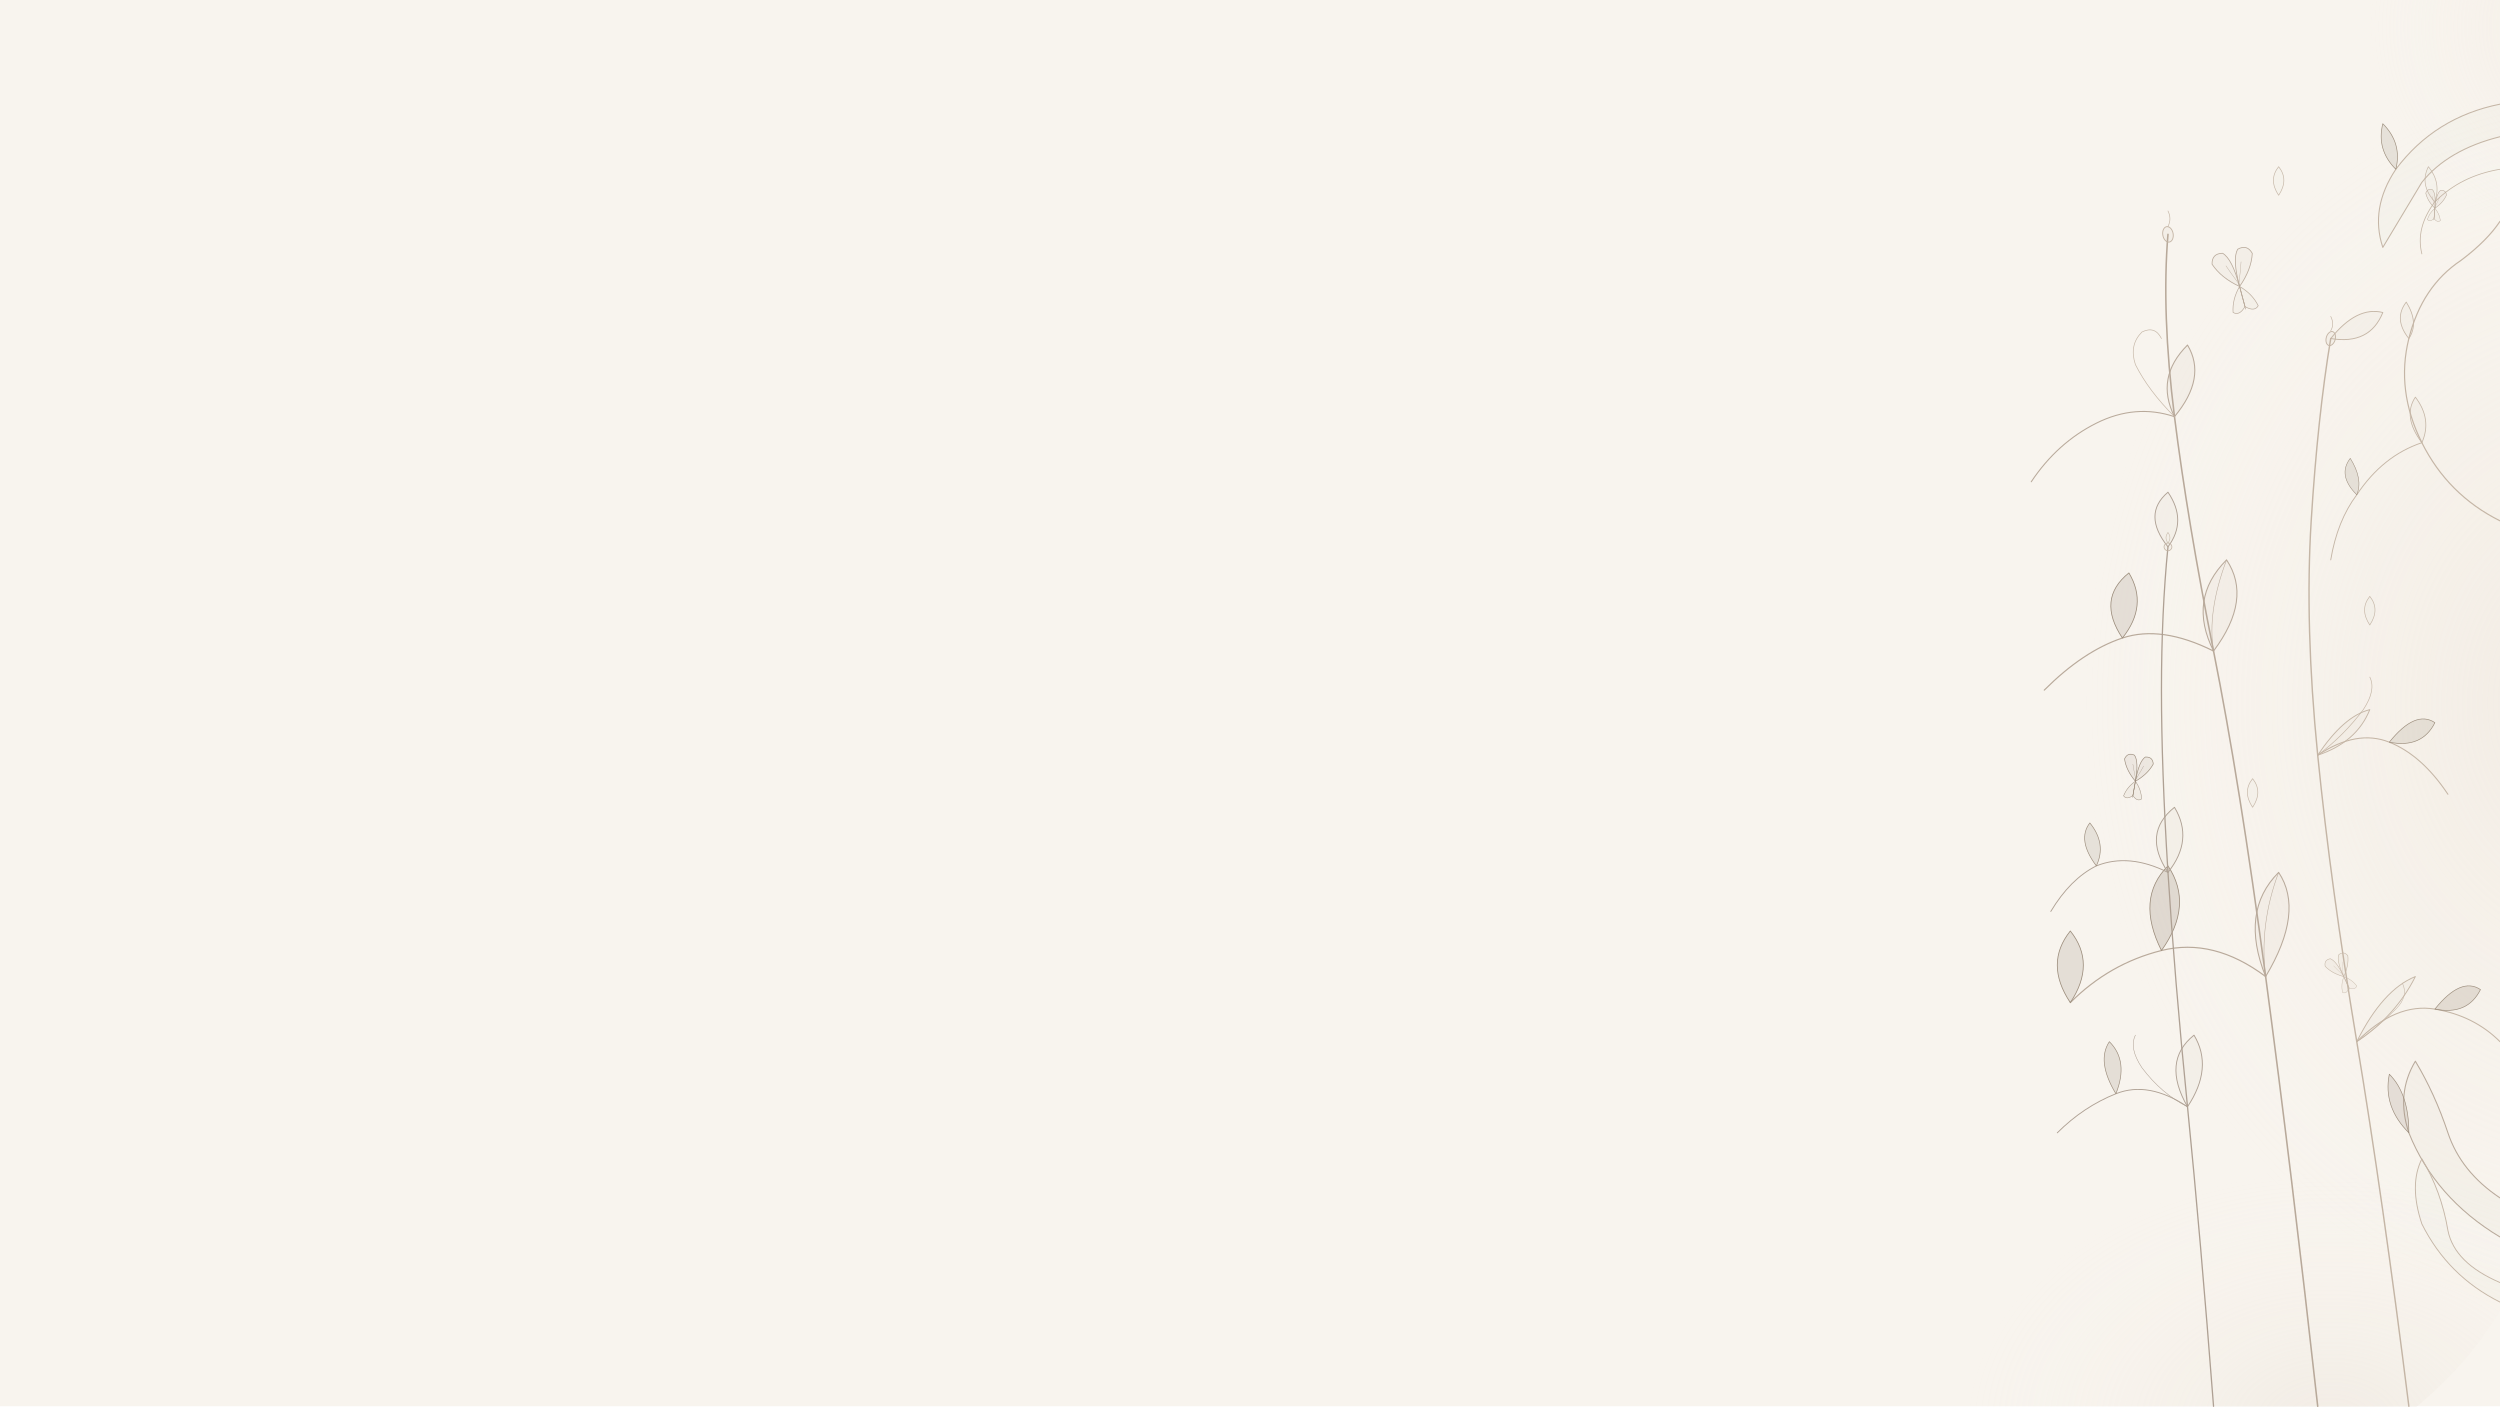
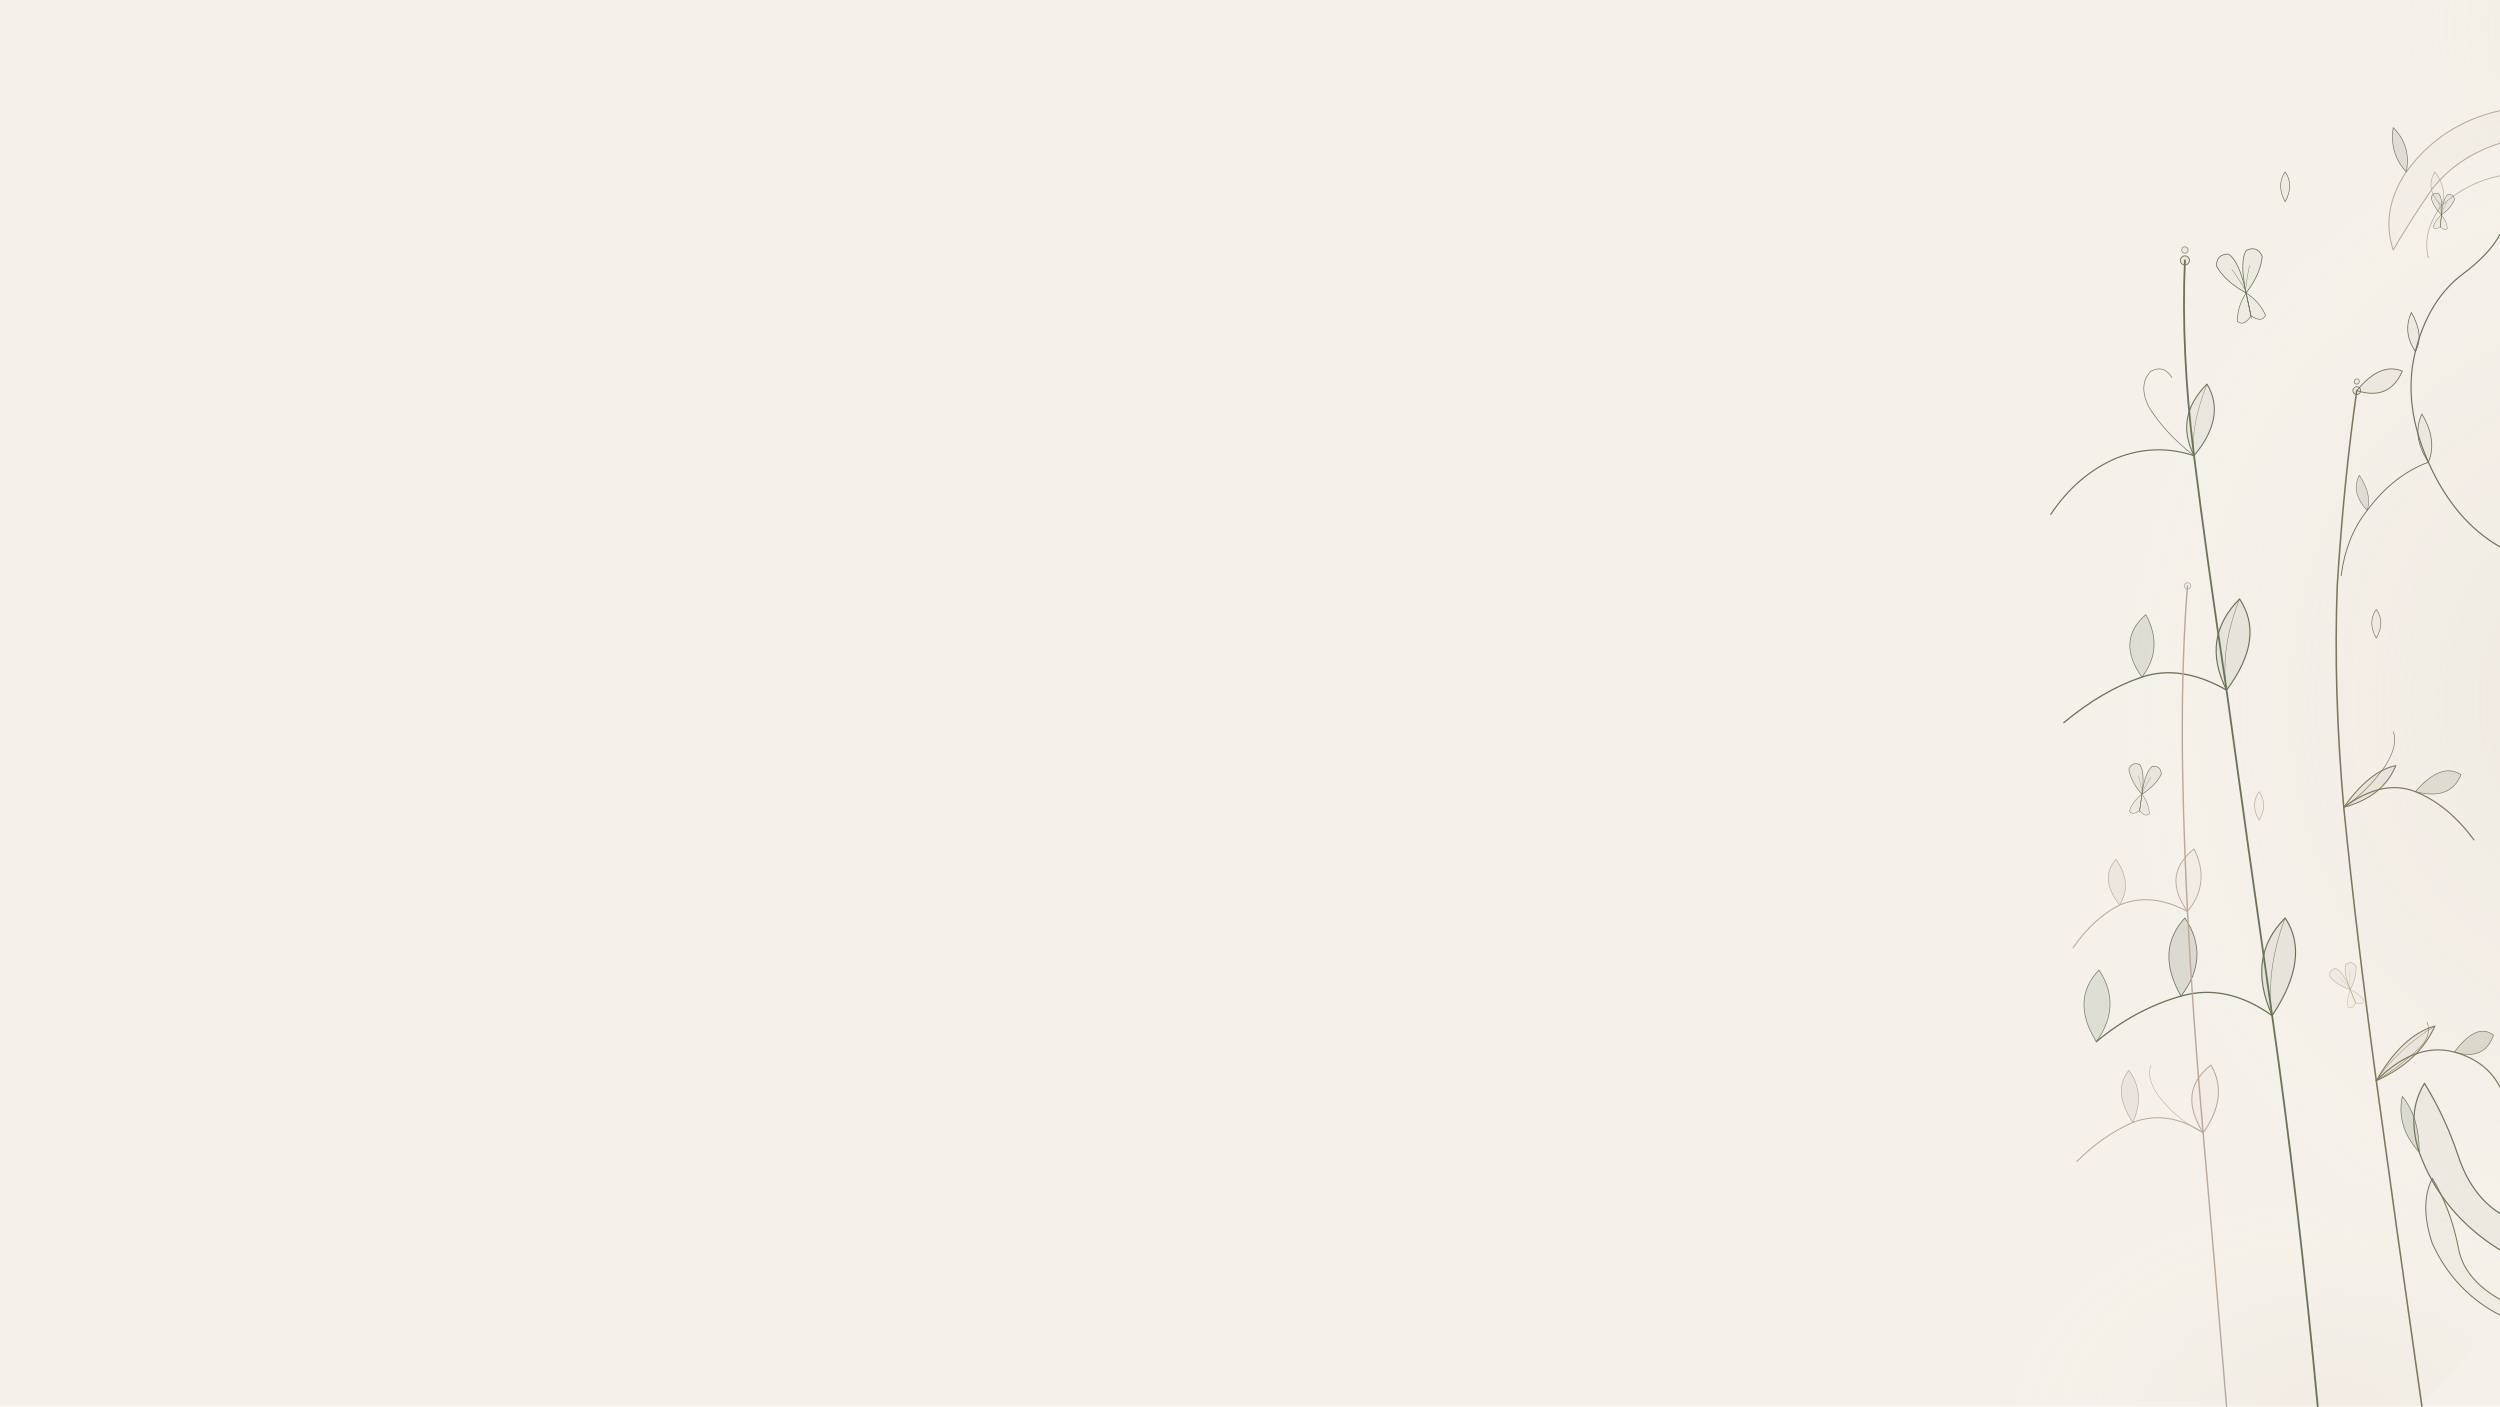
<svg xmlns="http://www.w3.org/2000/svg" width="1920" height="1080" viewBox="0 0 1920 1080">
  <defs>
    <radialGradient id="wash1" cx="85%" cy="50%" r="40%">
-       <stop offset="0%" stop-color="#E8DDD0" stop-opacity="0.4" />
-       <stop offset="100%" stop-color="#F5F0E8" stop-opacity="0" />
+       <stop offset="0%" stop-color="#ddd2c5" stop-opacity="0.3" />
+       <stop offset="100%" stop-color="#f5f1ea" stop-opacity="0" />
    </radialGradient>
    <radialGradient id="wash2" cx="90%" cy="20%" r="30%">
-       <stop offset="0%" stop-color="#DED3C4" stop-opacity="0.3" />
-       <stop offset="100%" stop-color="#F5F0E8" stop-opacity="0" />
+       <stop offset="0%" stop-color="#bca897" stop-opacity="0.15" />
+       <stop offset="100%" stop-color="#f5f1ea" stop-opacity="0" />
    </radialGradient>
    <radialGradient id="wash3" cx="80%" cy="85%" r="35%">
-       <stop offset="0%" stop-color="#E0D5C8" stop-opacity="0.25" />
-       <stop offset="100%" stop-color="#F5F0E8" stop-opacity="0" />
+       <stop offset="0%" stop-color="#ddd2c5" stop-opacity="0.2" />
+       <stop offset="100%" stop-color="#f5f1ea" stop-opacity="0" />
    </radialGradient>
  </defs>
-   <rect width="1920" height="1080" fill="#F8F4EE" />
+   <rect width="1920" height="1080" fill="#f5f1ea" />
  <ellipse cx="1650" cy="540" rx="500" ry="600" fill="url(#wash1)" />
  <ellipse cx="1750" cy="200" rx="350" ry="300" fill="url(#wash2)" />
  <ellipse cx="1550" cy="900" rx="400" ry="280" fill="url(#wash3)" />
  <g fill="none" stroke-linecap="round" stroke-linejoin="round">
-     <path d="M1780 1080 Q1760 900 1740 750 Q1720 600 1700 500 Q1680 400 1670 320 Q1660 240 1665 180" stroke="#B8A99A" stroke-width="1.2" />
-     <path d="M1740 750 Q1700 720 1660 730 Q1620 740 1590 770" stroke="#B8A99A" stroke-width="0.9" />
-     <path d="M1700 500 Q1660 480 1630 490 Q1600 500 1570 530" stroke="#B8A99A" stroke-width="0.9" />
-     <path d="M1670 320 Q1640 310 1610 325 Q1580 340 1560 370" stroke="#B8A99A" stroke-width="0.8" />
-     <path d="M1740 750 Q1720 700 1750 670 Q1770 700 1740 750Z" stroke="#B8A99A" stroke-width="0.8" fill="#B8A99A" fill-opacity="0.08" />
-     <path d="M1700 500 Q1680 460 1710 430 Q1730 460 1700 500Z" stroke="#B8A99A" stroke-width="0.8" fill="#B8A99A" fill-opacity="0.08" />
-     <path d="M1670 320 Q1655 290 1680 265 Q1695 290 1670 320Z" stroke="#B8A99A" stroke-width="0.8" fill="#B8A99A" fill-opacity="0.08" />
-     <path d="M1660 730 Q1640 690 1665 665 Q1685 695 1660 730Z" fill="#9A8B7A" fill-opacity="0.25" stroke="#9A8B7A" stroke-width="0.6" />
-     <path d="M1590 770 Q1570 740 1590 715 Q1610 740 1590 770Z" fill="#9A8B7A" fill-opacity="0.2" stroke="#9A8B7A" stroke-width="0.6" />
-     <path d="M1630 490 Q1610 460 1635 440 Q1650 465 1630 490Z" fill="#9A8B7A" fill-opacity="0.2" stroke="#9A8B7A" stroke-width="0.6" />
-     <path d="M1740 750 Q1735 710 1750 670" stroke="#B8A99A" stroke-width="0.4" />
-     <path d="M1700 500 Q1695 470 1710 430" stroke="#B8A99A" stroke-width="0.4" />
-     <path d="M1850 1080 Q1830 920 1810 800 Q1790 680 1780 580 Q1770 480 1775 400 Q1780 320 1790 260" stroke="#C4B5A5" stroke-width="1.1" />
-     <path d="M1810 800 Q1840 770 1870 775 Q1900 780 1920 800" stroke="#C4B5A5" stroke-width="0.8" />
-     <path d="M1780 580 Q1810 560 1835 570 Q1860 580 1880 610" stroke="#C4B5A5" stroke-width="0.8" />
-     <path d="M1810 800 Q1830 760 1855 750 Q1840 780 1810 800Z" stroke="#C4B5A5" stroke-width="0.7" fill="#C4B5A5" fill-opacity="0.06" />
-     <path d="M1780 580 Q1800 550 1820 545 Q1810 570 1780 580Z" stroke="#C4B5A5" stroke-width="0.7" fill="#C4B5A5" fill-opacity="0.06" />
-     <path d="M1790 260 Q1810 235 1830 240 Q1820 265 1790 260Z" stroke="#C4B5A5" stroke-width="0.7" fill="#C4B5A5" fill-opacity="0.06" />
-     <path d="M1870 775 Q1890 750 1905 760 Q1895 780 1870 775Z" fill="#9A8B7A" fill-opacity="0.22" stroke="#9A8B7A" stroke-width="0.5" />
-     <path d="M1835 570 Q1855 545 1870 555 Q1860 575 1835 570Z" fill="#9A8B7A" fill-opacity="0.18" stroke="#9A8B7A" stroke-width="0.5" />
-     <path d="M1700 1080 Q1690 950 1680 850 Q1670 750 1665 670 Q1660 590 1660 530 Q1660 470 1665 420" stroke="#AEA093" stroke-width="1" />
-     <path d="M1680 850 Q1650 830 1625 840 Q1600 850 1580 870" stroke="#AEA093" stroke-width="0.7" />
-     <path d="M1665 670 Q1635 655 1610 665 Q1590 675 1575 700" stroke="#AEA093" stroke-width="0.7" />
-     <path d="M1680 850 Q1660 815 1685 795 Q1700 820 1680 850Z" stroke="#AEA093" stroke-width="0.7" fill="#AEA093" fill-opacity="0.07" />
-     <path d="M1665 670 Q1645 640 1670 620 Q1685 645 1665 670Z" stroke="#AEA093" stroke-width="0.7" fill="#AEA093" fill-opacity="0.07" />
-     <path d="M1665 420 Q1645 395 1665 378 Q1680 400 1665 420Z" stroke="#AEA093" stroke-width="0.7" fill="#AEA093" fill-opacity="0.07" />
-     <path d="M1625 840 Q1610 815 1620 800 Q1635 815 1625 840Z" fill="#9A8B7A" fill-opacity="0.2" stroke="#9A8B7A" stroke-width="0.5" />
-     <path d="M1610 665 Q1595 645 1605 632 Q1618 648 1610 665Z" fill="#9A8B7A" fill-opacity="0.18" stroke="#9A8B7A" stroke-width="0.5" />
-     <path d="M1920 400 Q1880 380 1860 340 Q1840 300 1850 260 Q1860 220 1890 200 Q1910 185 1920 170" stroke="#C4B5A5" stroke-width="0.9" />
-     <path d="M1860 340 Q1830 350 1810 380 Q1795 400 1790 430" stroke="#C4B5A5" stroke-width="0.7" />
-     <path d="M1860 340 Q1845 320 1855 305 Q1868 322 1860 340Z" stroke="#C4B5A5" stroke-width="0.6" fill="#C4B5A5" fill-opacity="0.06" />
-     <path d="M1850 260 Q1838 245 1848 232 Q1858 248 1850 260Z" stroke="#C4B5A5" stroke-width="0.6" fill="#C4B5A5" fill-opacity="0.06" />
-     <path d="M1810 380 Q1795 365 1805 352 Q1815 368 1810 380Z" fill="#9A8B7A" fill-opacity="0.18" stroke="#9A8B7A" stroke-width="0.4" />
-     <ellipse cx="1665" cy="180" rx="4" ry="6" stroke="#C4B5A5" stroke-width="0.7" fill="#C4B5A5" fill-opacity="0.1" transform="rotate(-10 1665 180)" />
-     <path d="M1665 174 Q1668 168 1665 162" stroke="#C4B5A5" stroke-width="0.5" />
-     <ellipse cx="1790" cy="260" rx="3.5" ry="5.5" stroke="#C4B5A5" stroke-width="0.7" fill="#C4B5A5" fill-opacity="0.1" transform="rotate(15 1790 260)" />
-     <path d="M1790 254 Q1793 249 1790 243" stroke="#C4B5A5" stroke-width="0.5" />
-     <circle cx="1665" cy="420" r="3" stroke="#C4B5A5" stroke-width="0.6" fill="#C4B5A5" fill-opacity="0.08" />
-     <path d="M1665 417 Q1668 413 1665 409" stroke="#C4B5A5" stroke-width="0.4" />
-     <path d="M1665 417 Q1662 413 1665 409" stroke="#C4B5A5" stroke-width="0.4" />
-     <path d="M1670 320 Q1650 300 1640 280 Q1635 265 1645 255 Q1655 250 1660 260" stroke="#C4B5A5" stroke-width="0.5" fill="none" />
-     <path d="M1780 580 Q1800 565 1815 545 Q1825 530 1820 520" stroke="#C4B5A5" stroke-width="0.5" fill="none" />
-     <path d="M1680 850 Q1660 840 1645 820 Q1635 805 1640 795" stroke="#AEA093" stroke-width="0.4" fill="none" />
-     <path d="M1810 800 Q1825 790 1840 775 Q1850 765 1845 755" stroke="#C4B5A5" stroke-width="0.4" fill="none" />
-     <path d="M1920 950 Q1870 920 1850 870 Q1840 840 1855 815 Q1870 840 1880 870 Q1890 900 1920 920" stroke="#B8A99A" stroke-width="0.8" fill="#B8A99A" fill-opacity="0.06" />
-     <path d="M1850 870 Q1830 850 1835 825 Q1850 840 1850 870Z" fill="#9A8B7A" fill-opacity="0.2" stroke="#9A8B7A" stroke-width="0.5" />
-     <path d="M1920 1000 Q1880 980 1860 940 Q1850 910 1860 890 Q1875 915 1880 945 Q1885 970 1920 985" stroke="#C4B5A5" stroke-width="0.7" fill="#C4B5A5" fill-opacity="0.05" />
-     <path d="M1920 80 Q1870 90 1840 130 Q1820 160 1830 190 Q1845 165 1860 140 Q1880 115 1920 105" stroke="#C4B5A5" stroke-width="0.8" fill="#C4B5A5" fill-opacity="0.05" />
-     <path d="M1840 130 Q1825 115 1830 95 Q1845 110 1840 130Z" fill="#9A8B7A" fill-opacity="0.18" stroke="#9A8B7A" stroke-width="0.5" />
-     <path d="M1920 130 Q1890 135 1870 155 Q1855 175 1860 195" stroke="#C4B5A5" stroke-width="0.6" />
-     <path d="M1870 155 Q1858 142 1865 128 Q1875 140 1870 155Z" stroke="#C4B5A5" stroke-width="0.5" fill="#C4B5A5" fill-opacity="0.05" />
-     <path d="M1750 150 Q1742 138 1750 128 Q1758 138 1750 150Z" stroke="#C4B5A5" stroke-width="0.5" fill="#C4B5A5" fill-opacity="0.05" />
-     <path d="M1820 480 Q1812 468 1820 458 Q1828 468 1820 480Z" stroke="#C4B5A5" stroke-width="0.5" fill="#C4B5A5" fill-opacity="0.05" />
-     <path d="M1730 620 Q1722 608 1730 598 Q1738 608 1730 620Z" stroke="#C4B5A5" stroke-width="0.5" fill="#C4B5A5" fill-opacity="0.04" />
-     <g transform="translate(1720, 220) rotate(-15)">
-       <path d="M0 0 Q-12 -10 -16 -22 Q-14 -30 -6 -28 Q0 -22 0 0Z" stroke="#B8A99A" stroke-width="0.6" fill="#B8A99A" fill-opacity="0.08" />
-       <path d="M0 0 Q12 -10 16 -22 Q14 -30 6 -28 Q0 -22 0 0Z" stroke="#B8A99A" stroke-width="0.6" fill="#B8A99A" fill-opacity="0.08" />
-       <path d="M0 0 Q-8 8 -10 18 Q-6 22 0 16Z" stroke="#B8A99A" stroke-width="0.5" fill="#B8A99A" fill-opacity="0.06" />
-       <path d="M0 0 Q8 8 10 18 Q6 22 0 16Z" stroke="#B8A99A" stroke-width="0.5" fill="#B8A99A" fill-opacity="0.06" />
-       <line x1="0" y1="-2" x2="0" y2="18" stroke="#B8A99A" stroke-width="0.5" />
-       <path d="M0 -2 Q-4 -12 -6 -18" stroke="#B8A99A" stroke-width="0.3" />
-       <path d="M0 -2 Q4 -12 6 -18" stroke="#B8A99A" stroke-width="0.3" />
+     <path d="M1780 1080 Q1765 920 1745 780 Q1725 640 1710 530 Q1695 430 1685 350 Q1675 270 1678 200" stroke="#6a7455" stroke-width="1.4" />
+     <path d="M1745 780 Q1710 755 1675 765 Q1640 775 1610 800" stroke="#6a7455" stroke-width="1" />
+     <path d="M1710 530 Q1675 510 1645 520 Q1615 530 1585 555" stroke="#6a7455" stroke-width="1" />
+     <path d="M1685 350 Q1655 340 1625 352 Q1595 365 1575 395" stroke="#6a7455" stroke-width="0.9" />
+     <path d="M1745 780 Q1725 735 1755 705 Q1775 735 1745 780Z" stroke="#6a7455" stroke-width="0.9" fill="#6a7455" fill-opacity="0.1" />
+     <path d="M1745 780 Q1740 745 1755 705" stroke="#6a7455" stroke-width="0.35" />
+     <path d="M1710 530 Q1690 490 1720 460 Q1740 490 1710 530Z" stroke="#6a7455" stroke-width="0.9" fill="#6a7455" fill-opacity="0.1" />
+     <path d="M1710 530 Q1705 498 1720 460" stroke="#6a7455" stroke-width="0.35" />
+     <path d="M1685 350 Q1670 320 1695 295 Q1710 320 1685 350Z" stroke="#6a7455" stroke-width="0.8" fill="#6a7455" fill-opacity="0.08" />
+     <path d="M1685 350 Q1682 328 1695 295" stroke="#6a7455" stroke-width="0.3" />
+     <path d="M1675 765 Q1655 730 1678 705 Q1698 735 1675 765Z" fill="#6a7455" fill-opacity="0.18" stroke="#6a7455" stroke-width="0.6" />
+     <path d="M1610 800 Q1590 768 1612 745 Q1630 772 1610 800Z" fill="#6a7455" fill-opacity="0.15" stroke="#6a7455" stroke-width="0.5" />
+     <path d="M1645 520 Q1625 492 1648 472 Q1662 498 1645 520Z" fill="#6a7455" fill-opacity="0.15" stroke="#6a7455" stroke-width="0.5" />
+     <path d="M1860 1080 Q1840 940 1825 830 Q1810 720 1800 620 Q1792 530 1795 450 Q1800 370 1810 300" stroke="#7c7859" stroke-width="1.2" />
+     <path d="M1825 830 Q1855 800 1885 808 Q1910 815 1920 835" stroke="#7c7859" stroke-width="0.9" />
+     <path d="M1800 620 Q1830 598 1855 608 Q1880 618 1900 645" stroke="#7c7859" stroke-width="0.9" />
+     <path d="M1825 830 Q1845 795 1870 788 Q1858 815 1825 830Z" stroke="#7c7859" stroke-width="0.8" fill="#7c7859" fill-opacity="0.09" />
+     <path d="M1825 830 Q1842 805 1870 788" stroke="#7c7859" stroke-width="0.3" />
+     <path d="M1800 620 Q1820 592 1840 588 Q1830 612 1800 620Z" stroke="#7c7859" stroke-width="0.8" fill="#7c7859" fill-opacity="0.09" />
+     <path d="M1810 300 Q1828 278 1845 285 Q1835 308 1810 300Z" stroke="#7c7859" stroke-width="0.7" fill="#7c7859" fill-opacity="0.07" />
+     <path d="M1885 808 Q1902 785 1915 795 Q1908 815 1885 808Z" fill="#7c7859" fill-opacity="0.2" stroke="#7c7859" stroke-width="0.5" />
+     <path d="M1855 608 Q1875 585 1890 595 Q1882 615 1855 608Z" fill="#7c7859" fill-opacity="0.16" stroke="#7c7859" stroke-width="0.5" />
+     <path d="M1710 1080 Q1700 960 1692 870 Q1684 780 1680 700 Q1676 620 1676 560 Q1676 500 1680 450" stroke="#bca897" stroke-width="1.1" />
+     <path d="M1692 870 Q1665 852 1638 862 Q1615 872 1595 892" stroke="#bca897" stroke-width="0.8" />
+     <path d="M1680 700 Q1652 685 1628 695 Q1608 705 1592 728" stroke="#bca897" stroke-width="0.8" />
+     <path d="M1692 870 Q1672 838 1698 818 Q1712 842 1692 870Z" stroke="#bca897" stroke-width="0.8" fill="#bca897" fill-opacity="0.07" />
+     <path d="M1680 700 Q1660 672 1685 652 Q1698 678 1680 700Z" stroke="#bca897" stroke-width="0.7" fill="#bca897" fill-opacity="0.07" />
+     <path d="M1638 862 Q1622 838 1635 822 Q1648 840 1638 862Z" fill="#bca897" fill-opacity="0.18" stroke="#bca897" stroke-width="0.5" />
+     <path d="M1628 695 Q1612 675 1625 660 Q1638 678 1628 695Z" fill="#bca897" fill-opacity="0.15" stroke="#bca897" stroke-width="0.5" />
+     <path d="M1920 420 Q1885 400 1865 355 Q1845 310 1855 270 Q1865 230 1892 210 Q1912 195 1920 180" stroke="#6a7455" stroke-width="0.9" />
+     <path d="M1865 355 Q1838 365 1818 392 Q1802 412 1798 442" stroke="#6a7455" stroke-width="0.7" />
+     <path d="M1865 355 Q1852 335 1860 318 Q1872 338 1865 355Z" stroke="#6a7455" stroke-width="0.6" fill="#6a7455" fill-opacity="0.06" />
+     <path d="M1855 270 Q1845 255 1852 240 Q1862 258 1855 270Z" stroke="#6a7455" stroke-width="0.6" fill="#6a7455" fill-opacity="0.06" />
+     <path d="M1818 392 Q1805 378 1812 365 Q1822 380 1818 392Z" fill="#6a7455" fill-opacity="0.16" stroke="#6a7455" stroke-width="0.4" />
+     <circle cx="1678" cy="200" r="3.5" stroke="#7c7859" stroke-width="0.7" fill="#7c7859" fill-opacity="0.1" />
+     <circle cx="1678" cy="192" r="2.5" stroke="#7c7859" stroke-width="0.5" fill="#7c7859" fill-opacity="0.08" />
+     <circle cx="1810" cy="300" r="3" stroke="#6a7455" stroke-width="0.6" fill="#6a7455" fill-opacity="0.08" />
+     <circle cx="1810" cy="293" r="2" stroke="#6a7455" stroke-width="0.5" fill="#6a7455" fill-opacity="0.06" />
+     <circle cx="1680" cy="450" r="2.5" stroke="#bca897" stroke-width="0.6" fill="#bca897" fill-opacity="0.08" />
+     <path d="M1685 350 Q1662 332 1650 312 Q1642 295 1652 285 Q1662 280 1668 290" stroke="#6a7455" stroke-width="0.5" fill="none" />
+     <path d="M1800 620 Q1818 608 1832 588 Q1842 572 1838 562" stroke="#7c7859" stroke-width="0.5" fill="none" />
+     <path d="M1692 870 Q1672 860 1658 842 Q1648 828 1652 818" stroke="#bca897" stroke-width="0.4" fill="none" />
+     <path d="M1825 830 Q1842 820 1858 805 Q1868 795 1864 785" stroke="#7c7859" stroke-width="0.4" fill="none" />
+     <path d="M1920 960 Q1875 932 1858 885 Q1848 855 1862 832 Q1878 858 1888 888 Q1898 918 1920 932" stroke="#6a7455" stroke-width="0.9" fill="#6a7455" fill-opacity="0.06" />
+     <path d="M1858 885 Q1840 865 1845 842 Q1858 858 1858 885Z" fill="#6a7455" fill-opacity="0.18" stroke="#6a7455" stroke-width="0.5" />
+     <path d="M1920 1010 Q1885 992 1868 955 Q1858 925 1868 905 Q1882 928 1888 958 Q1892 982 1920 998" stroke="#7c7859" stroke-width="0.8" fill="#7c7859" fill-opacity="0.05" />
+     <path d="M1920 85 Q1875 95 1848 132 Q1828 162 1838 192 Q1852 168 1868 145 Q1888 120 1920 110" stroke="#bca897" stroke-width="0.8" fill="#bca897" fill-opacity="0.05" />
+     <path d="M1848 132 Q1835 118 1838 98 Q1852 112 1848 132Z" fill="#6a7455" fill-opacity="0.16" stroke="#6a7455" stroke-width="0.5" />
+     <path d="M1920 135 Q1895 140 1875 158 Q1860 178 1865 198" stroke="#bca897" stroke-width="0.6" />
+     <path d="M1875 158 Q1862 145 1870 132 Q1880 145 1875 158Z" stroke="#bca897" stroke-width="0.5" fill="#bca897" fill-opacity="0.05" />
+     <path d="M1755 155 Q1748 142 1755 132 Q1762 142 1755 155Z" stroke="#6a7455" stroke-width="0.5" fill="#6a7455" fill-opacity="0.05" />
+     <path d="M1825 490 Q1818 478 1825 468 Q1832 478 1825 490Z" stroke="#7c7859" stroke-width="0.5" fill="#7c7859" fill-opacity="0.05" />
+     <path d="M1735 630 Q1728 618 1735 608 Q1742 618 1735 630Z" stroke="#bca897" stroke-width="0.5" fill="#bca897" fill-opacity="0.04" />
+     <g transform="translate(1725, 225) rotate(-12)">
+       <path d="M0 0 Q-14 -12 -18 -25 Q-16 -34 -7 -32 Q0 -25 0 0Z" stroke="#6a7455" stroke-width="0.6" fill="#6a7455" fill-opacity="0.07" />
+       <path d="M0 0 Q14 -12 18 -25 Q16 -34 7 -32 Q0 -25 0 0Z" stroke="#6a7455" stroke-width="0.6" fill="#6a7455" fill-opacity="0.07" />
+       <path d="M0 0 Q-9 9 -11 20 Q-7 25 0 18Z" stroke="#6a7455" stroke-width="0.5" fill="#6a7455" fill-opacity="0.05" />
+       <path d="M0 0 Q9 9 11 20 Q7 25 0 18Z" stroke="#6a7455" stroke-width="0.5" fill="#6a7455" fill-opacity="0.05" />
+       <line x1="0" y1="-2" x2="0" y2="20" stroke="#6a7455" stroke-width="0.4" />
+       <path d="M0 -2 Q-4 -14 -7 -20" stroke="#6a7455" stroke-width="0.3" />
+       <path d="M0 -2 Q4 -14 7 -20" stroke="#6a7455" stroke-width="0.3" />
    </g>
-     <g transform="translate(1640, 600) rotate(10) scale(0.7)">
-       <path d="M0 0 Q-12 -10 -16 -22 Q-14 -30 -6 -28 Q0 -22 0 0Z" stroke="#9A8B7A" stroke-width="0.7" fill="#9A8B7A" fill-opacity="0.12" />
-       <path d="M0 0 Q12 -10 16 -22 Q14 -30 6 -28 Q0 -22 0 0Z" stroke="#9A8B7A" stroke-width="0.7" fill="#9A8B7A" fill-opacity="0.12" />
-       <path d="M0 0 Q-8 8 -10 18 Q-6 22 0 16Z" stroke="#9A8B7A" stroke-width="0.5" fill="#9A8B7A" fill-opacity="0.08" />
-       <path d="M0 0 Q8 8 10 18 Q6 22 0 16Z" stroke="#9A8B7A" stroke-width="0.5" fill="#9A8B7A" fill-opacity="0.08" />
-       <line x1="0" y1="-2" x2="0" y2="18" stroke="#9A8B7A" stroke-width="0.5" />
-       <path d="M0 -2 Q-4 -12 -6 -18" stroke="#9A8B7A" stroke-width="0.3" />
-       <path d="M0 -2 Q4 -12 6 -18" stroke="#9A8B7A" stroke-width="0.3" />
+     <g transform="translate(1645, 610) rotate(8) scale(0.7)">
+       <path d="M0 0 Q-14 -12 -18 -25 Q-16 -34 -7 -32 Q0 -25 0 0Z" stroke="#7c7859" stroke-width="0.7" fill="#7c7859" fill-opacity="0.1" />
+       <path d="M0 0 Q14 -12 18 -25 Q16 -34 7 -32 Q0 -25 0 0Z" stroke="#7c7859" stroke-width="0.7" fill="#7c7859" fill-opacity="0.1" />
+       <path d="M0 0 Q-9 9 -11 20 Q-7 25 0 18Z" stroke="#7c7859" stroke-width="0.5" fill="#7c7859" fill-opacity="0.07" />
+       <path d="M0 0 Q9 9 11 20 Q7 25 0 18Z" stroke="#7c7859" stroke-width="0.5" fill="#7c7859" fill-opacity="0.07" />
+       <line x1="0" y1="-2" x2="0" y2="20" stroke="#7c7859" stroke-width="0.4" />
+       <path d="M0 -2 Q-4 -14 -7 -20" stroke="#7c7859" stroke-width="0.3" />
+       <path d="M0 -2 Q4 -14 7 -20" stroke="#7c7859" stroke-width="0.3" />
    </g>
-     <g transform="translate(1800, 750) rotate(-25) scale(0.6)">
-       <path d="M0 0 Q-12 -10 -16 -22 Q-14 -30 -6 -28 Q0 -22 0 0Z" stroke="#C4B5A5" stroke-width="0.7" fill="#C4B5A5" fill-opacity="0.1" />
-       <path d="M0 0 Q12 -10 16 -22 Q14 -30 6 -28 Q0 -22 0 0Z" stroke="#C4B5A5" stroke-width="0.7" fill="#C4B5A5" fill-opacity="0.1" />
-       <path d="M0 0 Q-8 8 -10 18 Q-6 22 0 16Z" stroke="#C4B5A5" stroke-width="0.5" fill="#C4B5A5" fill-opacity="0.07" />
-       <path d="M0 0 Q8 8 10 18 Q6 22 0 16Z" stroke="#C4B5A5" stroke-width="0.5" fill="#C4B5A5" fill-opacity="0.07" />
-       <line x1="0" y1="-2" x2="0" y2="18" stroke="#C4B5A5" stroke-width="0.5" />
-       <path d="M0 -2 Q-4 -12 -6 -18" stroke="#C4B5A5" stroke-width="0.3" />
-       <path d="M0 -2 Q4 -12 6 -18" stroke="#C4B5A5" stroke-width="0.3" />
+     <g transform="translate(1805, 760) rotate(-22) scale(0.6)">
+       <path d="M0 0 Q-14 -12 -18 -25 Q-16 -34 -7 -32 Q0 -25 0 0Z" stroke="#bca897" stroke-width="0.7" fill="#bca897" fill-opacity="0.09" />
+       <path d="M0 0 Q14 -12 18 -25 Q16 -34 7 -32 Q0 -25 0 0Z" stroke="#bca897" stroke-width="0.7" fill="#bca897" fill-opacity="0.09" />
+       <path d="M0 0 Q-9 9 -11 20 Q-7 25 0 18Z" stroke="#bca897" stroke-width="0.5" fill="#bca897" fill-opacity="0.06" />
+       <path d="M0 0 Q9 9 11 20 Q7 25 0 18Z" stroke="#bca897" stroke-width="0.5" fill="#bca897" fill-opacity="0.06" />
+       <line x1="0" y1="-2" x2="0" y2="20" stroke="#bca897" stroke-width="0.4" />
+       <path d="M0 -2 Q-4 -14 -7 -20" stroke="#bca897" stroke-width="0.3" />
+       <path d="M0 -2 Q4 -14 7 -20" stroke="#bca897" stroke-width="0.3" />
    </g>
-     <g transform="translate(1870, 160) rotate(5) scale(0.5)">
-       <path d="M0 0 Q-12 -10 -16 -22 Q-14 -30 -6 -28 Q0 -22 0 0Z" stroke="#B8A99A" stroke-width="0.8" fill="#B8A99A" fill-opacity="0.1" />
-       <path d="M0 0 Q12 -10 16 -22 Q14 -30 6 -28 Q0 -22 0 0Z" stroke="#B8A99A" stroke-width="0.8" fill="#B8A99A" fill-opacity="0.1" />
-       <path d="M0 0 Q-8 8 -10 18 Q-6 22 0 16Z" stroke="#B8A99A" stroke-width="0.6" fill="#B8A99A" fill-opacity="0.07" />
-       <path d="M0 0 Q8 8 10 18 Q6 22 0 16Z" stroke="#B8A99A" stroke-width="0.6" fill="#B8A99A" fill-opacity="0.07" />
-       <line x1="0" y1="-2" x2="0" y2="18" stroke="#B8A99A" stroke-width="0.6" />
-       <path d="M0 -2 Q-4 -12 -6 -18" stroke="#B8A99A" stroke-width="0.4" />
-       <path d="M0 -2 Q4 -12 6 -18" stroke="#B8A99A" stroke-width="0.4" />
+     <g transform="translate(1875, 165) rotate(5) scale(0.5)">
+       <path d="M0 0 Q-14 -12 -18 -25 Q-16 -34 -7 -32 Q0 -25 0 0Z" stroke="#6a7455" stroke-width="0.8" fill="#6a7455" fill-opacity="0.09" />
+       <path d="M0 0 Q14 -12 18 -25 Q16 -34 7 -32 Q0 -25 0 0Z" stroke="#6a7455" stroke-width="0.8" fill="#6a7455" fill-opacity="0.09" />
+       <path d="M0 0 Q-9 9 -11 20 Q-7 25 0 18Z" stroke="#6a7455" stroke-width="0.6" fill="#6a7455" fill-opacity="0.06" />
+       <path d="M0 0 Q9 9 11 20 Q7 25 0 18Z" stroke="#6a7455" stroke-width="0.6" fill="#6a7455" fill-opacity="0.06" />
+       <line x1="0" y1="-2" x2="0" y2="20" stroke="#6a7455" stroke-width="0.5" />
+       <path d="M0 -2 Q-4 -14 -7 -20" stroke="#6a7455" stroke-width="0.35" />
+       <path d="M0 -2 Q4 -14 7 -20" stroke="#6a7455" stroke-width="0.35" />
    </g>
  </g>
</svg>
